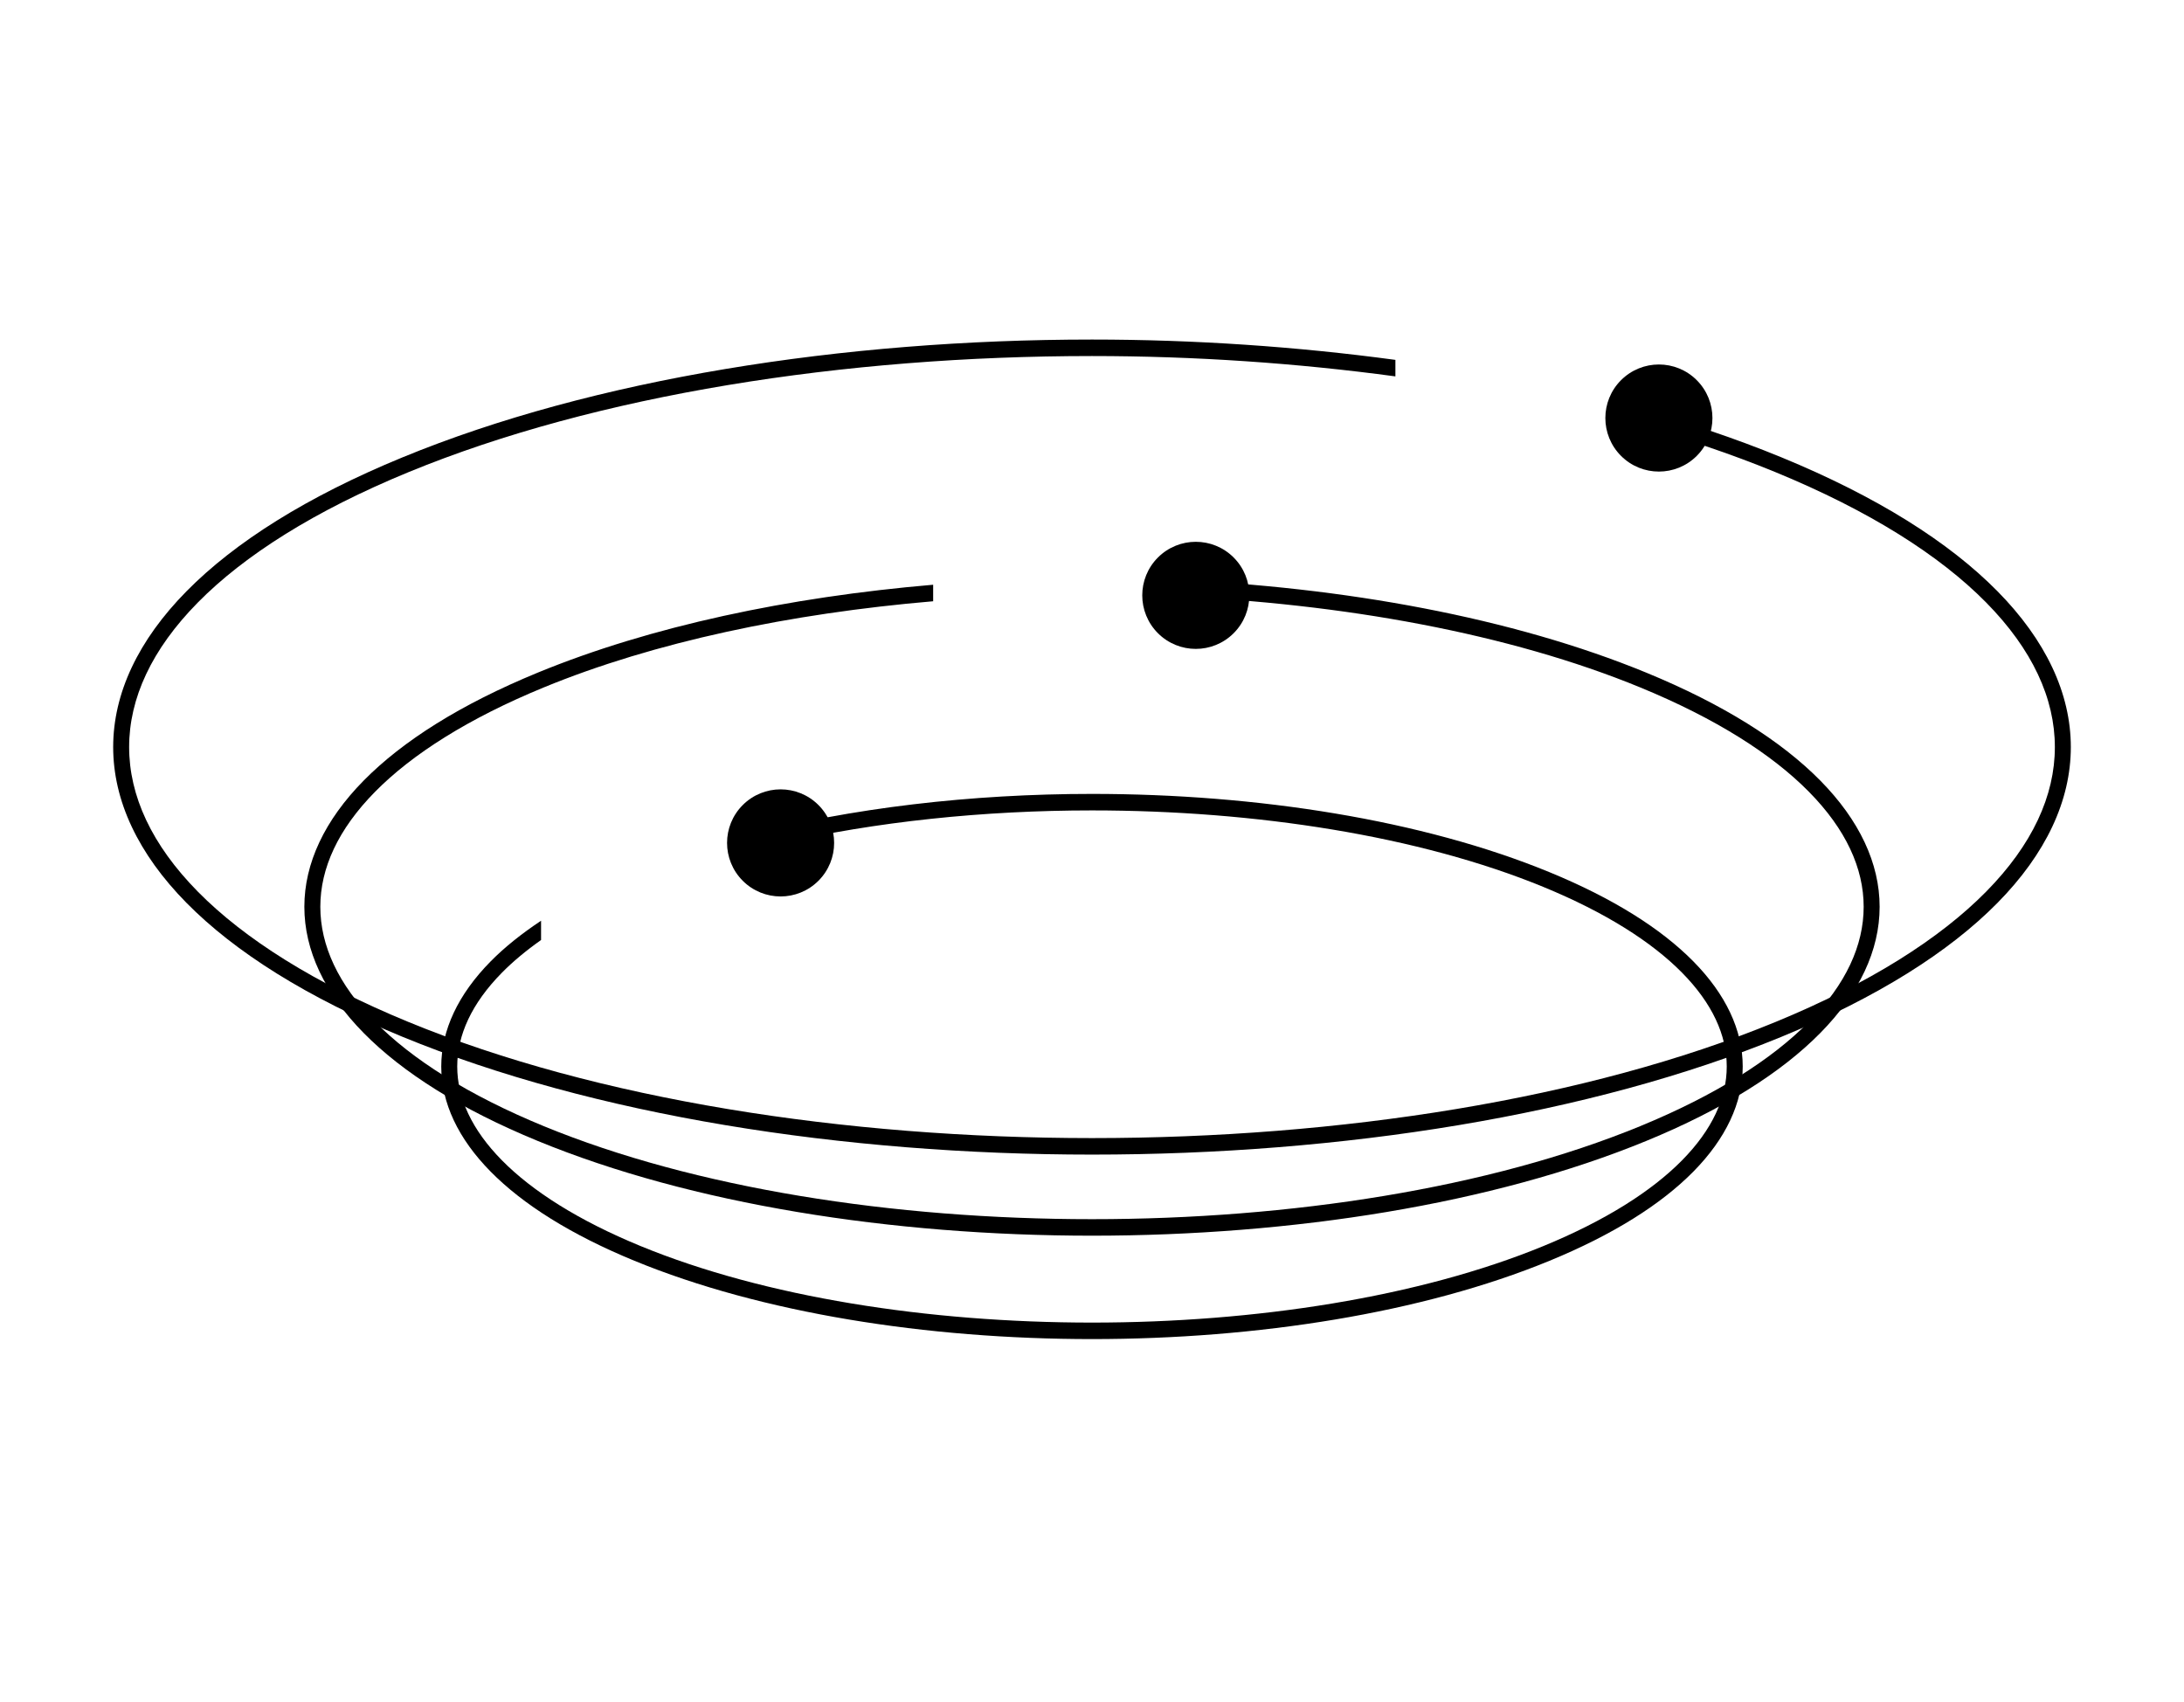
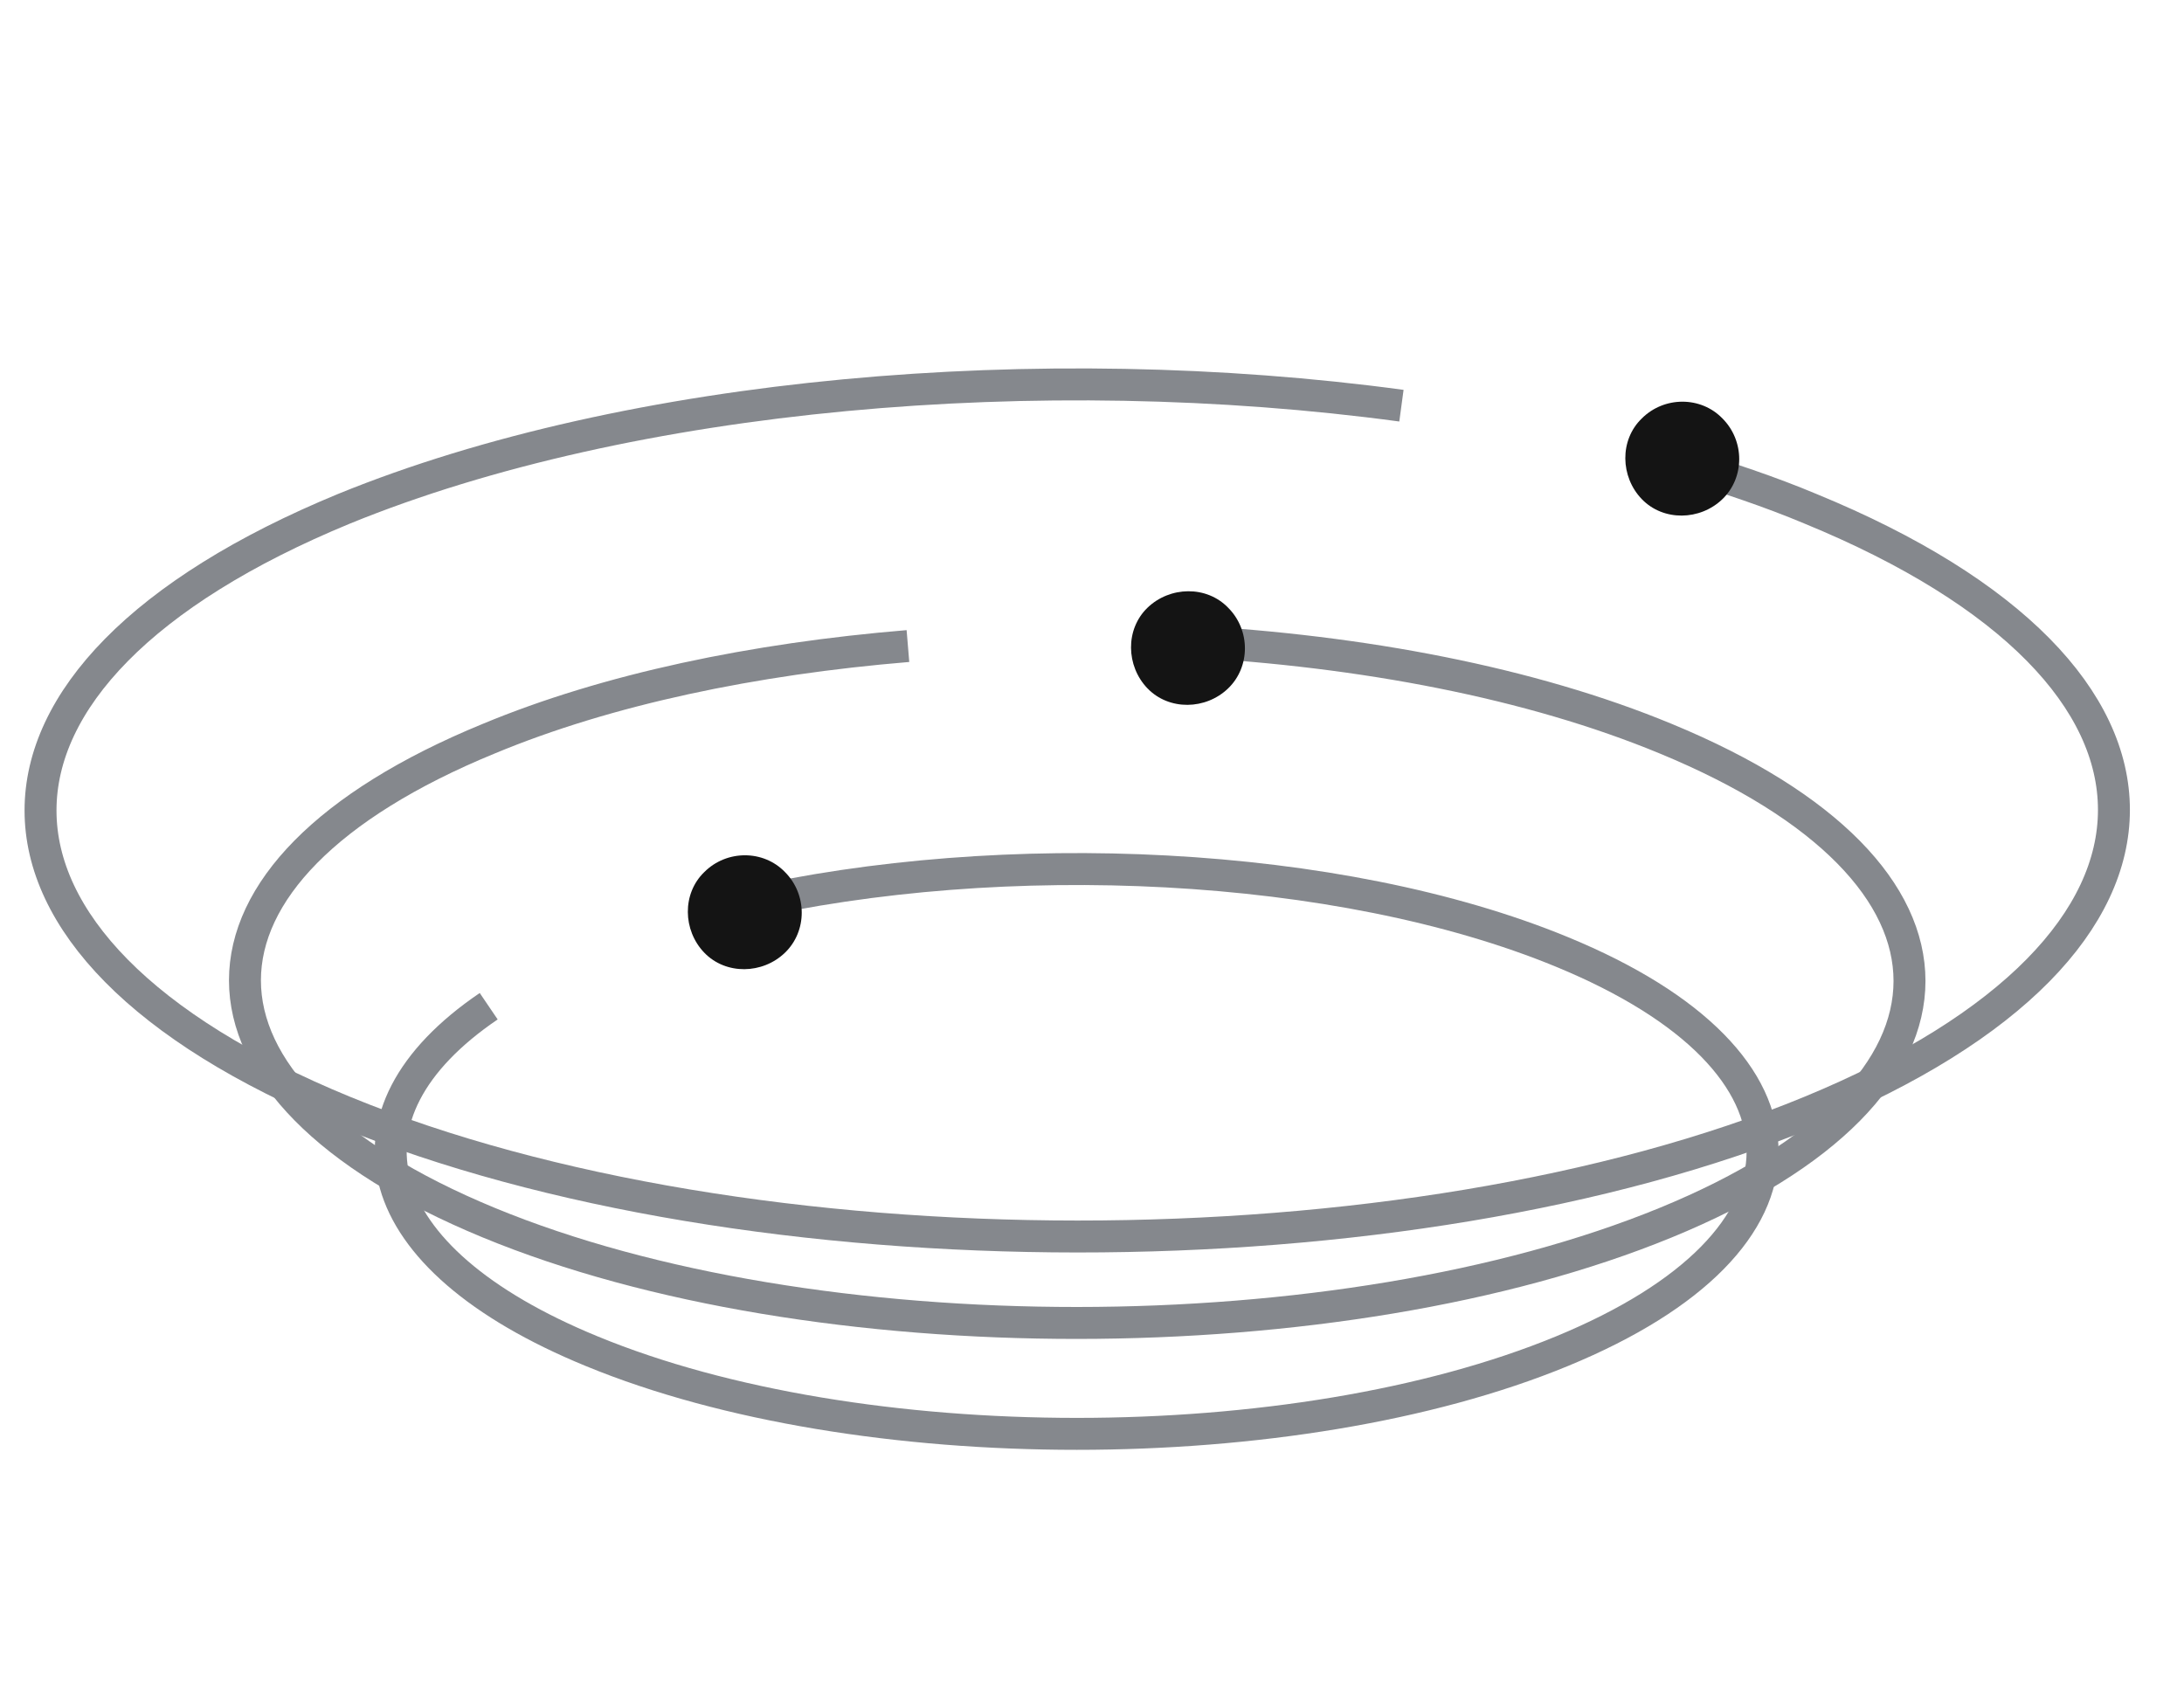
- <svg xmlns="http://www.w3.org/2000/svg" width="96.495mm" height="75.157mm" viewBox="-24 -13 96.495 75.157" version="1.1" id="svg1">
-   <defs id="defs1">
-     <clipPath clipPathUnits="userSpaceOnUse" id="clipPath10">
-       <path d="M 0,0 H 1024 V 768 H 0 Z" transform="matrix(1,0,0,-1,-431.5008,480.1025)" id="path10" />
-     </clipPath>
-     <clipPath clipPathUnits="userSpaceOnUse" id="clipPath8">
-       <path d="M 0,0 H 1024 V 768 H 0 Z" transform="matrix(1,0,0,-1,-414.354,507.1536)" id="path8" />
-     </clipPath>
-     <clipPath clipPathUnits="userSpaceOnUse" id="clipPath6">
-       <path d="M 0,0 H 1024 V 768 H 0 Z" transform="matrix(1,0,0,-1,-390.4093,537)" id="path6" />
-     </clipPath>
-     <clipPath clipPathUnits="userSpaceOnUse" id="clipPath3">
-       <path d="M 0,0 H 1024 V 768 H 0 Z" transform="matrix(1,0,0,-1,-393.9093,370.7796)" id="path3" />
-     </clipPath>
-     <clipPath clipPathUnits="userSpaceOnUse" id="clipPath4">
-       <path d="M 0,0 H 1024 V 768 H 0 Z" transform="matrix(1,0,0,-1,-501.9813,370.7796)" id="path4" />
-     </clipPath>
+ <svg xmlns="http://www.w3.org/2000/svg" version="1.1" viewBox="0 0 273.5 213">
+   <defs>
+     <style>
+       .cls-1 {
+         fill: #141414;
+       }
+ 
+       .cls-2 {
+         fill: none;
+         stroke: #85888d;
+         stroke-width: 4px;
+       }
+     </style>
  </defs>
-   <g id="g2" transform="translate(-19.00001,-22.87083)">
-     <g id="g9" transform="matrix(0.2645833,0,0,0.2645833,-137.3749,-56.25631)">
-       <g id="g8">
-         <path id="path9" style="color:#000000;fill:#85888d icc-color(sRGB-IEC61966-2, 0.1, 0.522, 0.533, 0.553);-inkscape-stroke:none" d="M 80.5 -1.033 C 65.399 -1.033 50.305 0.714 37.069 4.192 L 41.285 4.192 L 41.285 5.232 C 53.405 2.439 66.949 1.034 80.5 1.034 C 101 1.034 121.498 4.23 137.04 10.621 C 144.812 13.817 150.595 17.497 154.393 21.348 C 158.191 25.2 159.997 29.176 159.997 33.102 C 159.997 37.029 158.191 41.006 154.393 44.858 C 150.595 48.709 144.812 52.389 137.04 55.585 C 105.955 68.367 55.043 68.367 23.957 55.585 C 16.186 52.389 10.403 48.709 6.605 44.858 C 2.807 41.006 1 37.029 1 33.102 C 1 29.176 2.807 25.2 6.605 21.348 C 7.975 19.959 9.613 18.593 11.499 17.263 L 11.499 14.85 C 9.044 16.479 6.922 18.178 5.181 19.944 C 1.12 24.062 -1.001 28.557 -1.001 33.102 C -1.001 37.647 1.12 42.144 5.181 46.262 C 9.242 50.381 15.25 54.165 23.197 57.433 C 54.986 70.505 106.012 70.505 137.801 57.433 C 145.748 54.165 151.755 50.381 155.817 46.262 C 159.878 42.144 161.998 37.647 161.998 33.102 C 161.998 28.557 159.878 24.062 155.817 19.944 C 151.755 15.825 145.748 12.039 137.801 8.771 C 121.906 2.235 101.204 -1.033 80.5 -1.033 z " transform="matrix(1.333333,0,0,1.333333,575.3344,383.8633)" />
-       </g>
-       <g id="g13">
-         <path id="path14" d="m 477.741,479.741 c 2.619,-2.619 2.619,-6.864 0,-9.482 -2.619,-2.619 -6.864,-2.619 -9.482,0 -2.619,2.619 -2.619,6.864 0,9.482 2.619,2.619 6.864,2.619 9.482,0 z" style="fill:#141414 icc-color(sRGB-IEC61966-2, 0.1, 0.078, 0.078, 0.078);fill-opacity:1;fill-rule:nonzero;stroke:none" transform="matrix(1.333333,0,0,-1.333333,0,1024)" />
-       </g>
-     </g>
-     <g id="g7" transform="matrix(0.2645833,0,0,0.2645833,-137.3749,-56.25631)">
-       <g id="g6">
-         <path id="path7" style="color:#000000;fill:#85888d icc-color(sRGB-IEC61966-2, 0.1, 0.522, 0.533, 0.553);-inkscape-stroke:none" d="M 107.538 -0.818 L 107.538 1.249 C 129.031 2.143 149.929 5.948 166.313 12.685 C 175.759 16.569 182.796 21.046 187.43 25.746 C 192.065 30.446 194.292 35.325 194.292 40.154 C 194.292 44.983 192.065 49.861 187.43 54.561 C 182.796 59.261 175.759 63.737 166.313 67.621 C 128.532 83.157 66.763 83.157 28.981 67.621 C 19.536 63.737 12.496 59.261 7.861 54.561 C 3.226 49.861 1 44.983 1 40.154 C 1 35.325 3.226 30.446 7.861 25.746 C 12.496 21.046 19.536 16.569 28.981 12.685 C 42.807 7 59.854 3.418 77.753 1.894 L 77.753 -0.175 C 59.635 1.37 42.346 5.027 28.219 10.836 C 18.598 14.793 11.336 19.375 6.437 24.342 C 1.539 29.31 -1 34.707 -1 40.154 C -1 45.601 1.539 50.998 6.437 55.965 C 11.336 60.933 18.598 65.515 28.219 69.471 C 66.704 85.297 128.587 85.297 167.072 69.471 C 176.693 65.515 183.956 60.933 188.854 55.965 C 193.753 50.998 196.291 45.601 196.291 40.154 C 196.291 34.707 193.753 29.31 188.854 24.342 C 183.956 19.375 176.693 14.793 167.072 10.836 C 150.362 3.965 129.239 0.087 107.538 -0.818 z " transform="matrix(1.333333,0,0,1.333333,552.472,347.7952)" />
-       </g>
-       <g id="g14">
-         <path id="path15" d="m 529.741,510.741 c 2.619,-2.619 2.619,-6.864 0,-9.482 -2.619,-2.619 -6.864,-2.619 -9.482,0 -2.619,2.619 -2.619,6.864 0,9.482 2.619,2.619 6.864,2.619 9.482,0 z" style="fill:#141414 icc-color(sRGB-IEC61966-2, 0.1, 0.078, 0.078, 0.078);fill-opacity:1;fill-rule:nonzero;stroke:none" transform="matrix(1.333333,0,0,-1.333333,0,1024)" />
-       </g>
-     </g>
-     <g id="g5" transform="matrix(0.2645833,0,0,0.2645833,-137.3749,-56.25631)">
-       <g id="g4">
-         <path id="path5" style="color:#000000;fill:#85888d icc-color(sRGB-IEC61966-2, 0.1, 0.522, 0.533, 0.553);-inkscape-stroke:none" d="M 121.59 -1.033 C 90.37 -1.033 59.15 3.886 35.232 13.721 C 23.273 18.639 14.258 24.329 8.191 30.482 C 2.124 36.634 -0.999 43.292 -0.999 49.999 C -0.999 56.707 2.124 63.364 8.191 69.517 C 14.258 75.669 23.273 81.361 35.232 86.279 C 83.068 105.95 160.113 105.95 207.949 86.279 C 219.908 81.361 228.923 75.669 234.99 69.517 C 241.057 63.364 244.182 56.707 244.182 49.999 C 244.182 43.292 241.057 36.634 234.99 30.482 C 228.923 24.329 219.908 18.639 207.949 13.721 C 202.154 11.338 195.924 9.25 189.376 7.444 L 189.376 9.537 C 195.658 11.283 201.635 13.286 207.187 15.57 C 218.97 20.415 227.762 26.001 233.566 31.886 C 239.37 37.772 242.182 43.91 242.182 49.999 C 242.182 56.088 239.37 62.228 233.566 68.114 C 227.762 73.999 218.97 79.584 207.187 84.429 C 160.055 103.811 83.126 103.811 35.994 84.429 C 24.211 79.584 15.419 73.999 9.615 68.114 C 3.811 62.228 1 56.088 1 49.999 C 1 43.91 3.811 37.772 9.615 31.886 C 15.419 26.001 24.211 20.415 35.994 15.57 C 59.56 5.879 90.575 1.032 121.59 1.032 C 134.445 1.032 147.266 1.915 159.59 3.58 L 159.59 1.513 C 147.252 -0.152 134.437 -1.033 121.59 -1.033 z " transform="matrix(1.333333,0,0,1.333333,520.5457,308)" />
-       </g>
-       <g id="g15">
-         <path id="path16" d="m 587.741,532.946 c 2.619,-2.619 2.619,-6.864 0,-9.482 -2.619,-2.619 -6.864,-2.619 -9.482,0 -2.619,2.619 -2.619,6.864 0,9.482 2.619,2.619 6.864,2.619 9.482,0 z" style="fill:#141414 icc-color(sRGB-IEC61966-2, 0.1, 0.078, 0.078, 0.078);fill-opacity:1;fill-rule:nonzero;stroke:none" transform="matrix(1.333333,0,0,-1.333333,0,1024)" />
+   <g>
+     <g id="svg1">
+       <g id="Layer_1">
+         <path class="cls-2" d="M210.7,58.1c5.6,1.7,11,3.5,16,5.6,50.7,20.8,50.7,54.6,0,75.5s-132.9,20.8-183.6,0-50.7-54.6,0-75.5c35.8-14.6,87.3-19,132.4-12.9" />
+         <path class="cls-2" d="M148.7,80.3c21.9,1.2,43,5.2,59.9,12.2,40.7,16.8,40.7,43.9,0,60.6s-106.7,16.8-147.4,0c-40.7-16.8-40.7-43.9,0-60.6,14.9-6.2,33.2-10,52.5-11.6" />
+         <path class="cls-2" d="M92.9,113.3c32.8-7.5,74.8-5.6,102.7,5.9,33.5,13.8,33.5,36.2,0,50-33.5,13.8-88,13.8-121.5,0-28.5-11.7-32.8-29.7-12.9-43.2" />
+         <path class="cls-1" d="M98.3,109.2c2.8,2.8,2.8,7.4,0,10.1s-7.4,2.8-10.1,0-2.8-7.4,0-10.1c2.8-2.8,7.4-2.8,10.1,0" />
+         <path class="cls-1" d="M153.8,76.1c2.8,2.8,2.8,7.4,0,10.1s-7.4,2.8-10.1,0-2.8-7.4,0-10.1,7.4-2.8,10.1,0" />
+         <path class="cls-1" d="M215.7,52.4c2.8,2.8,2.8,7.4,0,10.1s-7.4,2.8-10.1,0-2.8-7.4,0-10.1c2.8-2.8,7.4-2.8,10.1,0" />
      </g>
    </g>
  </g>
</svg>
